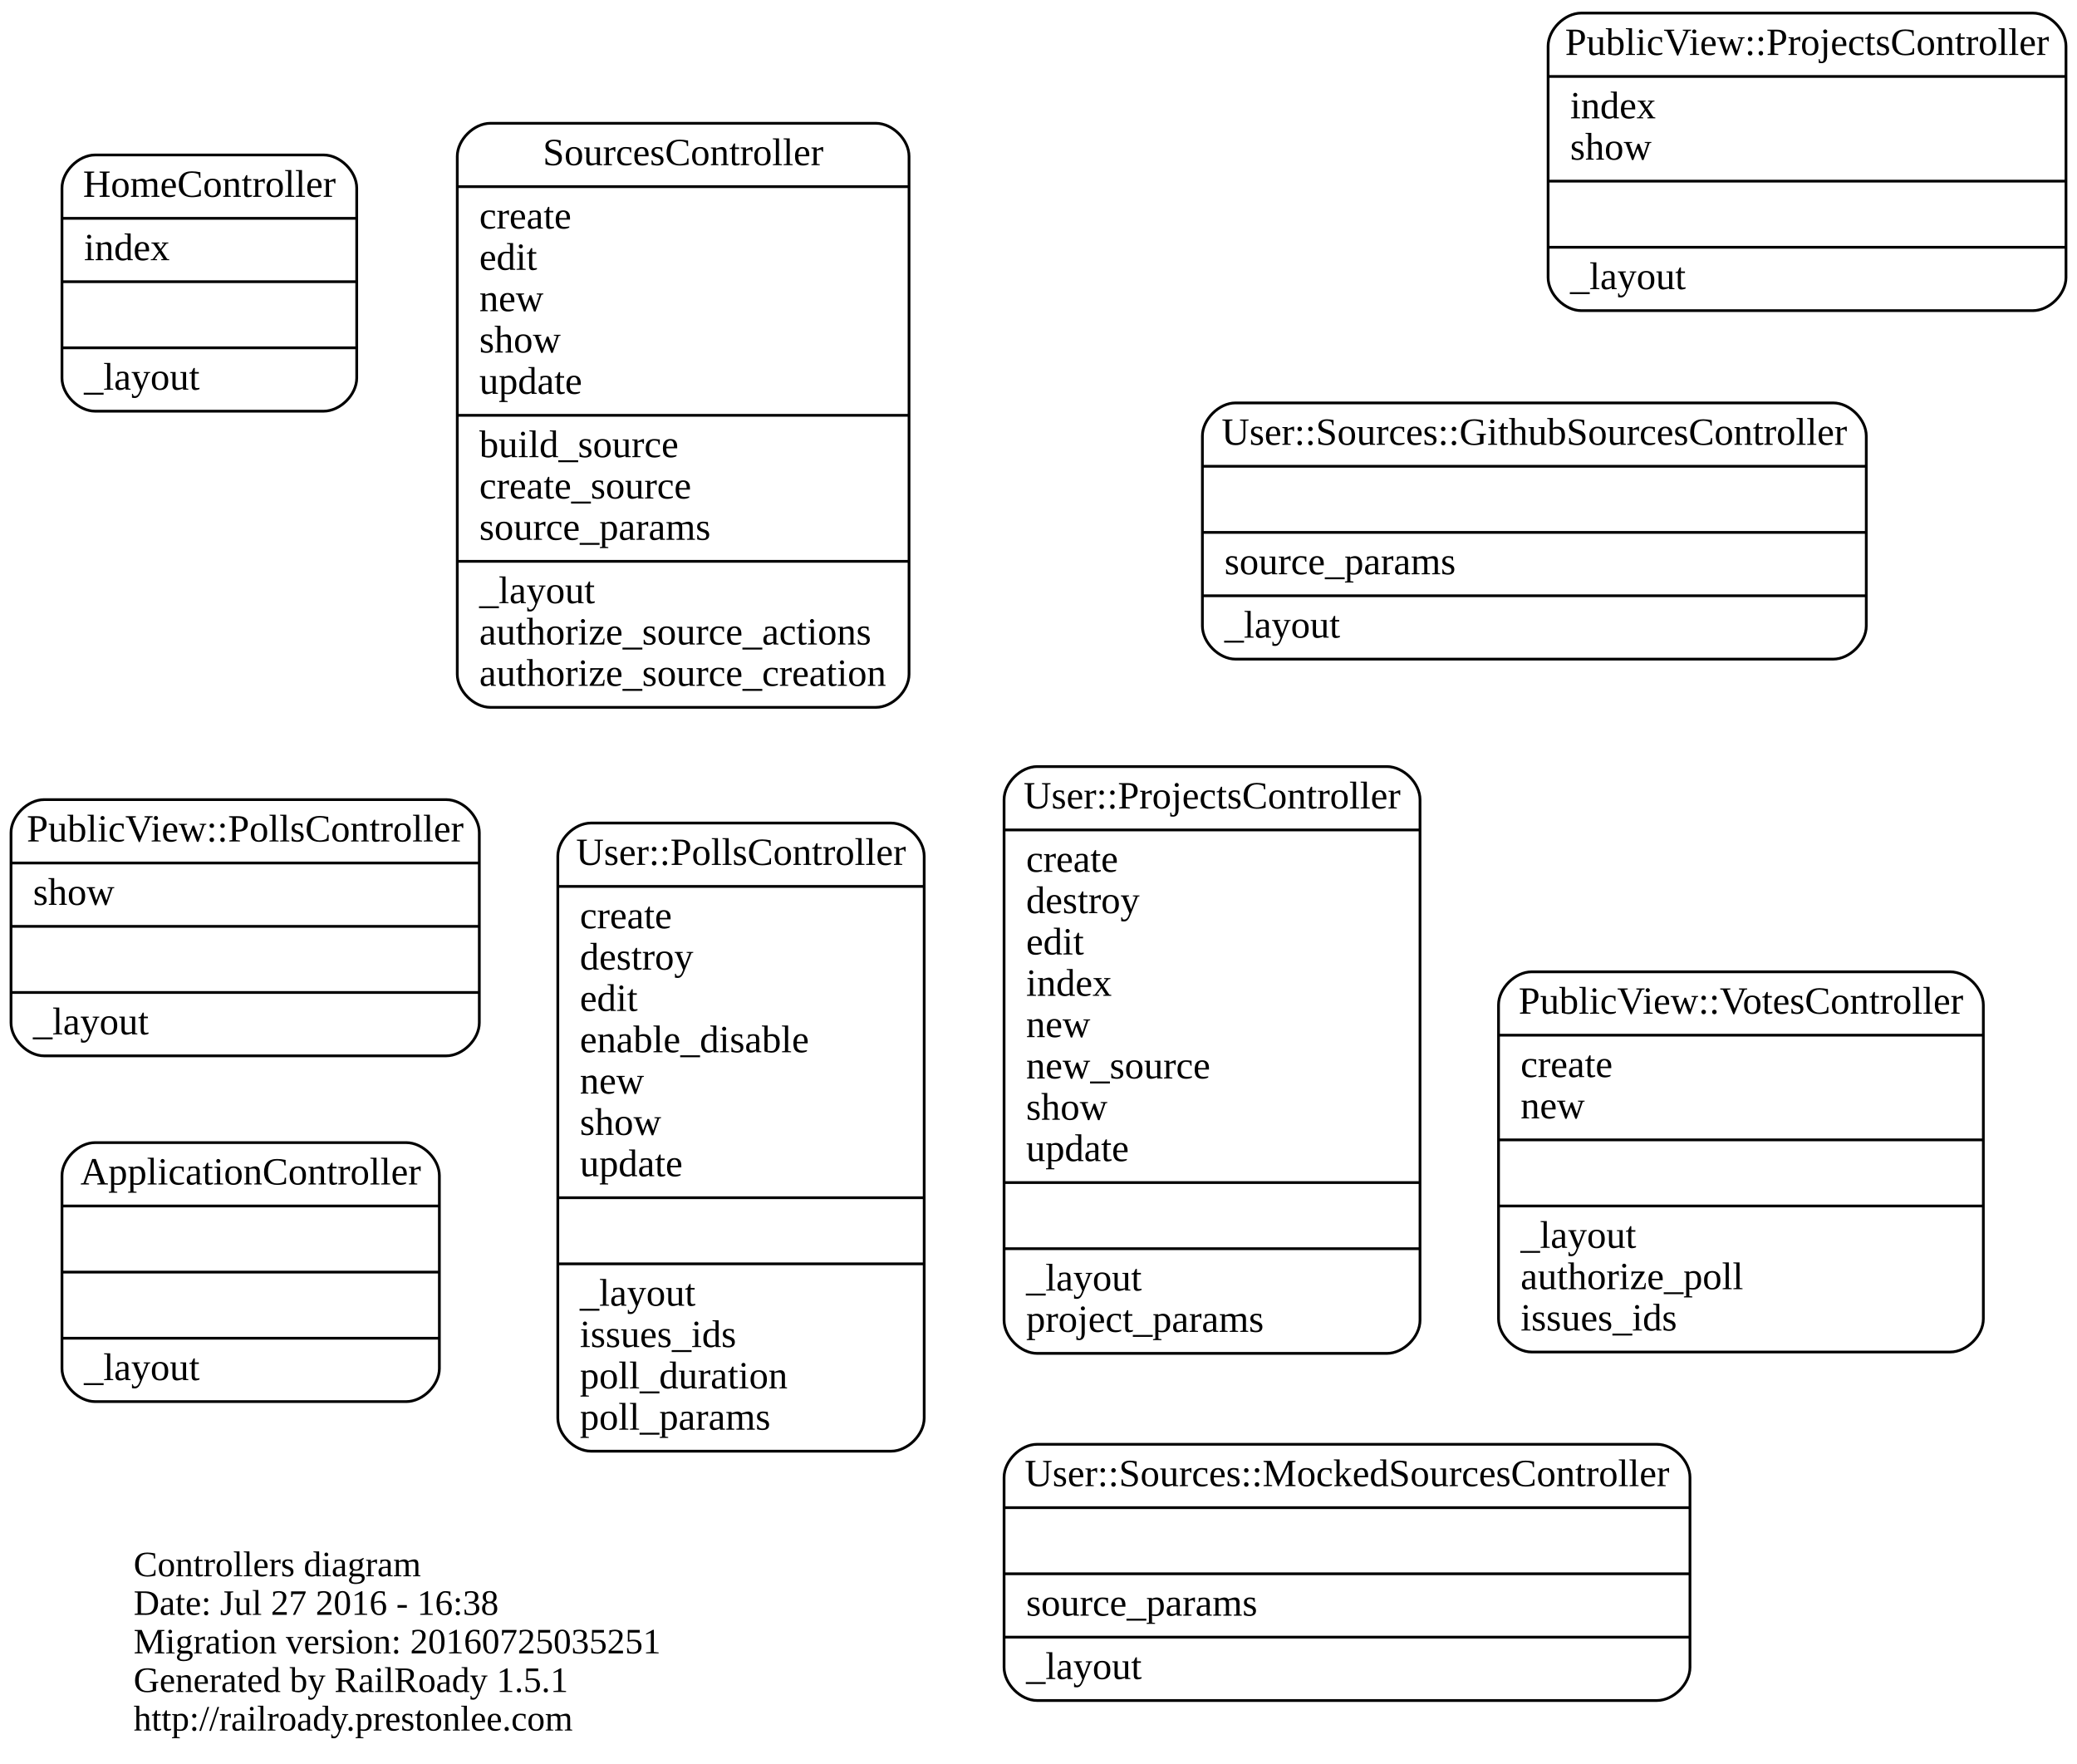
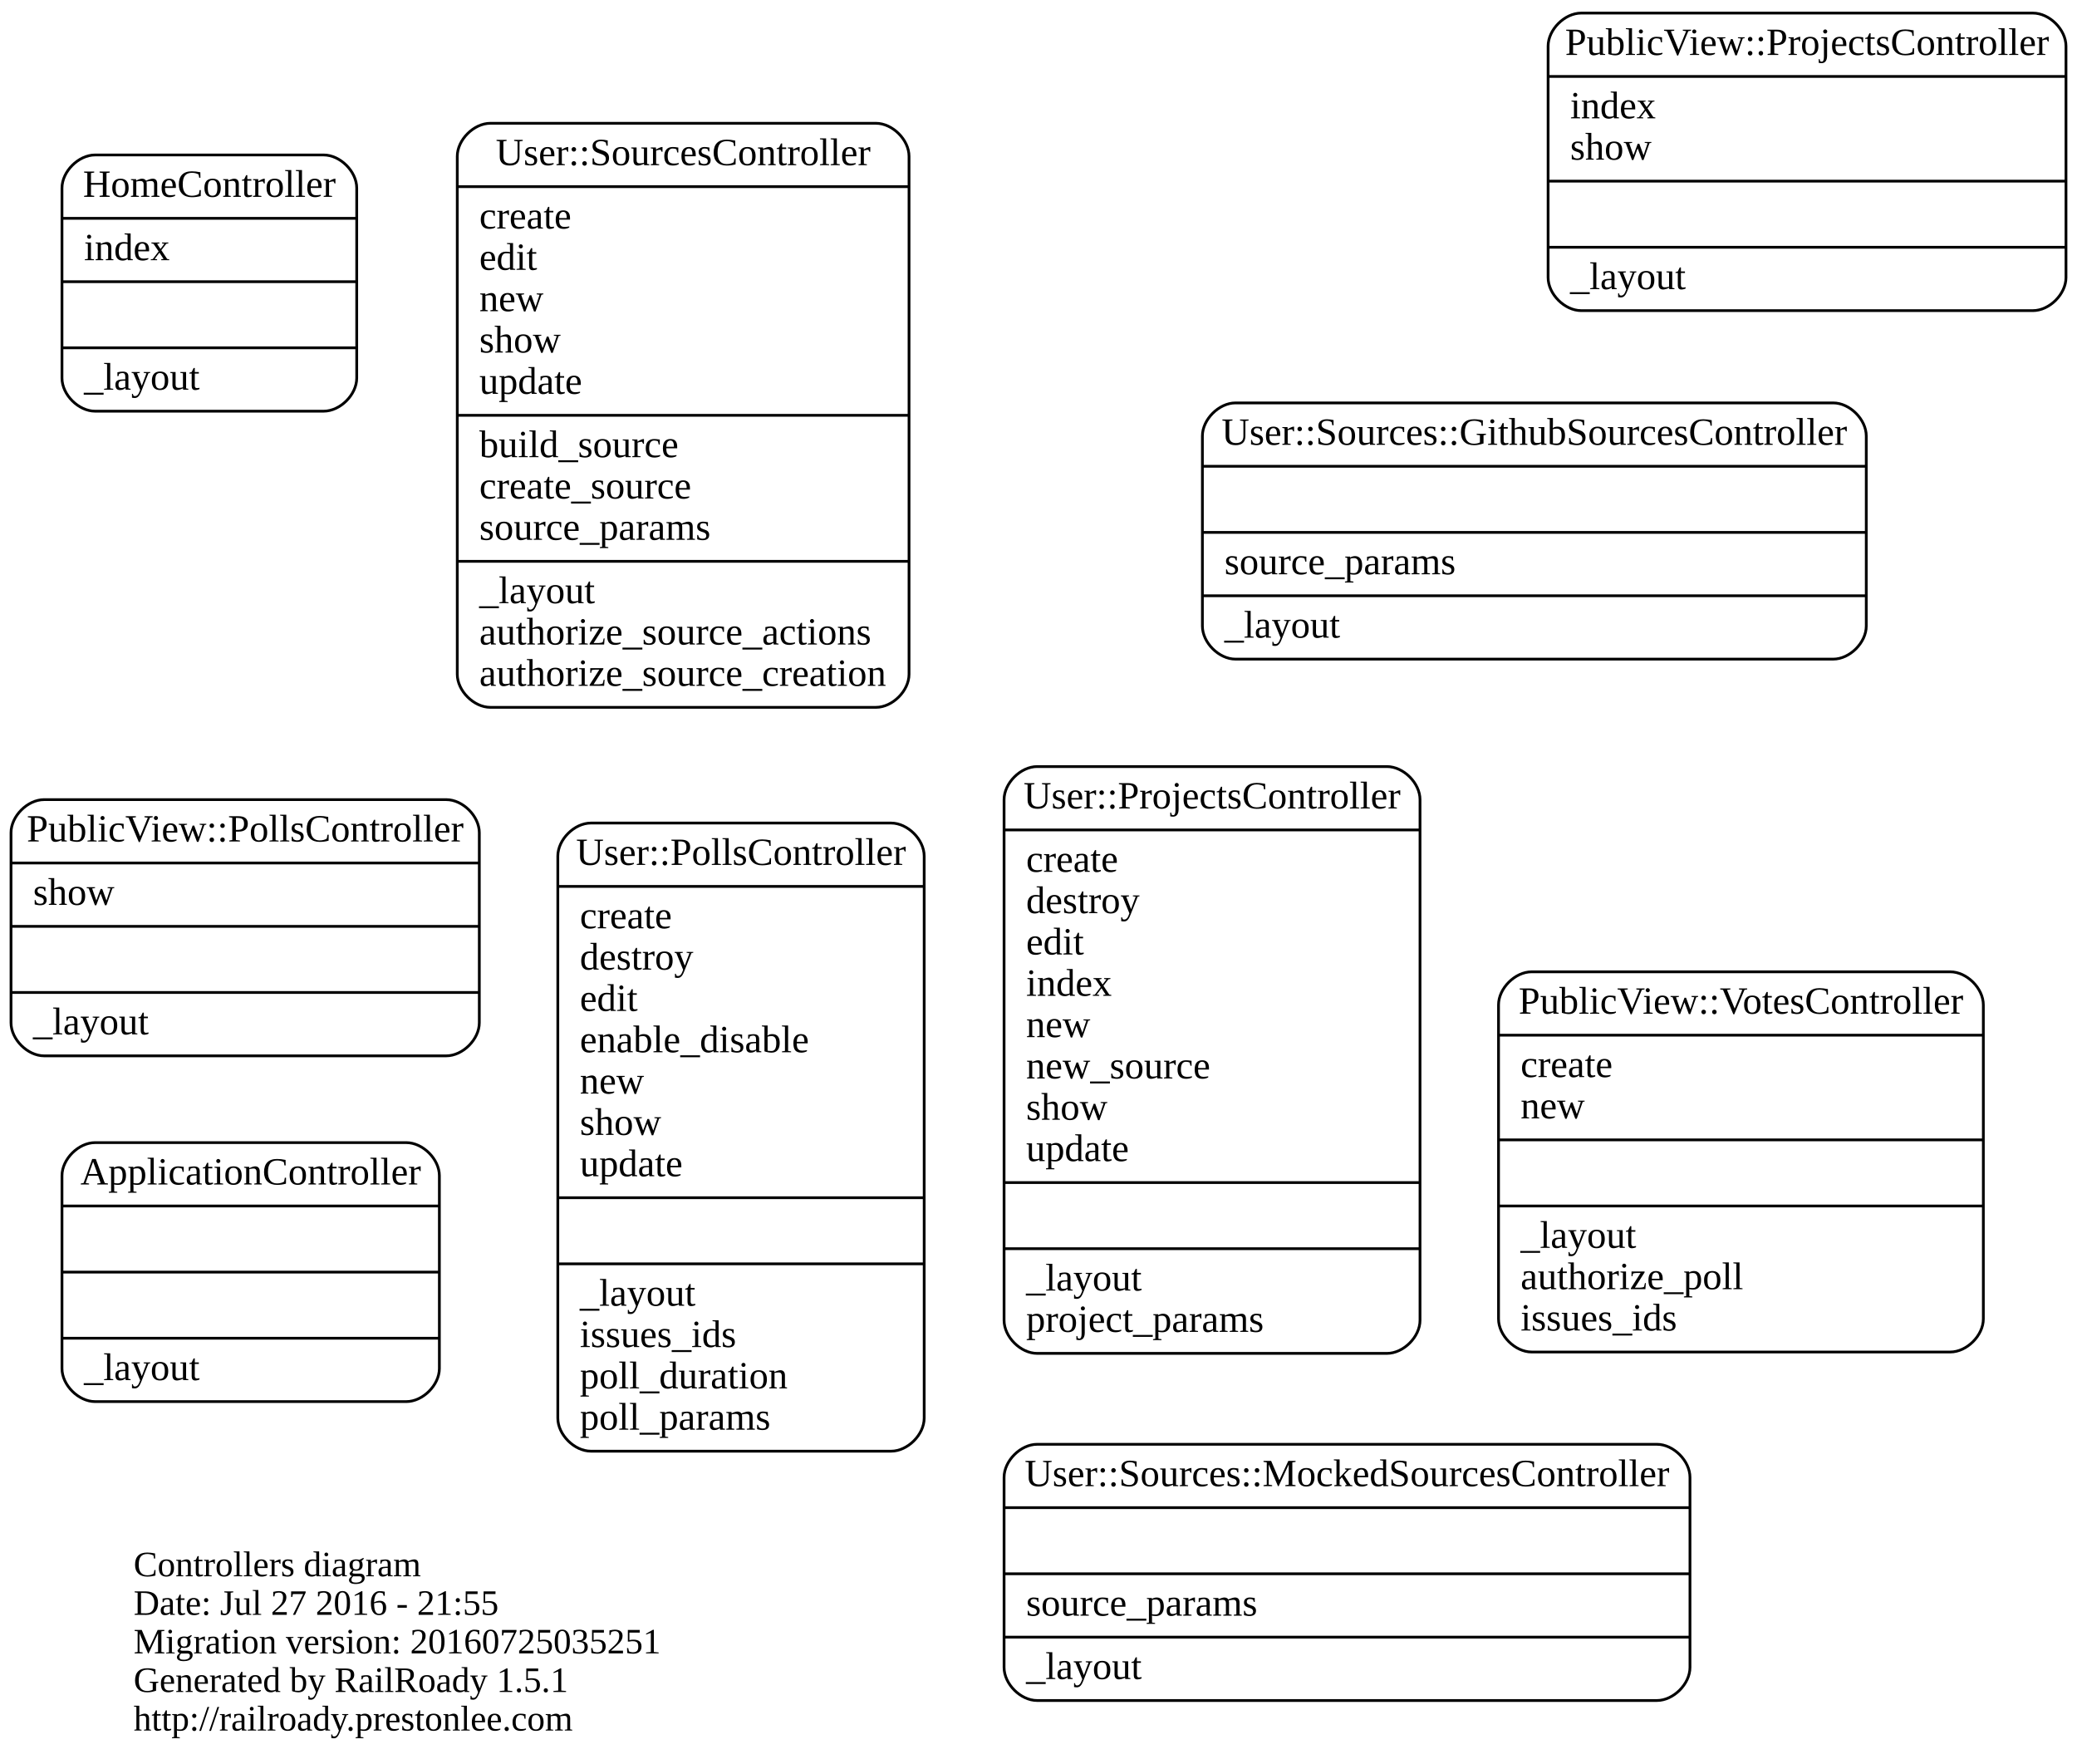
<svg xmlns="http://www.w3.org/2000/svg" width="754pt" height="640pt" viewBox="0.00 0.00 754.00 639.50">
  <g id="graph0" class="graph" transform="scale(1 1) rotate(0) translate(274 401.5)">
    <polygon fill="none" stroke="none" points="-274,238 -274,-401.5 480,-401.5 480,238 -274,238" />
    <g id="node1" class="node">
      <text text-anchor="start" x="-225.5" y="170.4" font-family="Times New Roman,serif" font-size="13.00">Controllers diagram</text>
-       <text text-anchor="start" x="-225.5" y="184.4" font-family="Times New Roman,serif" font-size="13.00">Date: Jul 27 2016 - 16:38</text>
+       <text text-anchor="start" x="-225.5" y="184.4" font-family="Times New Roman,serif" font-size="13.00">Date: Jul 27 2016 - 21:55</text>
      <text text-anchor="start" x="-225.5" y="198.4" font-family="Times New Roman,serif" font-size="13.00">Migration version: 20160725035251</text>
      <text text-anchor="start" x="-225.5" y="212.4" font-family="Times New Roman,serif" font-size="13.00">Generated by RailRoady 1.5.1</text>
      <text text-anchor="start" x="-225.5" y="226.4" font-family="Times New Roman,serif" font-size="13.00">http://railroady.prestonlee.com</text>
    </g>
    <g id="node2" class="node">
      <path fill="none" stroke="black" d="M-239.5,107C-239.5,107 -126.5,107 -126.5,107 -120.5,107 -114.5,101 -114.5,95 -114.5,95 -114.5,25 -114.5,25 -114.5,19 -120.5,13 -126.5,13 -126.5,13 -239.5,13 -239.5,13 -245.5,13 -251.5,19 -251.5,25 -251.5,25 -251.5,95 -251.5,95 -251.5,101 -245.5,107 -239.5,107" />
      <text text-anchor="middle" x="-183" y="28.2" font-family="Times New Roman,serif" font-size="14.00">ApplicationController</text>
      <polyline fill="none" stroke="black" points="-251.5,36 -114.5,36 " />
      <polyline fill="none" stroke="black" points="-251.5,60 -114.5,60 " />
      <polyline fill="none" stroke="black" points="-251.5,84 -114.5,84 " />
      <text text-anchor="start" x="-243.5" y="99.2" font-family="Times New Roman,serif" font-size="14.00">_layout</text>
    </g>
    <g id="node3" class="node">
      <path fill="none" stroke="black" d="M-239.5,-252.5C-239.5,-252.5 -156.5,-252.5 -156.5,-252.5 -150.5,-252.5 -144.5,-258.5 -144.5,-264.5 -144.5,-264.5 -144.5,-333.5 -144.5,-333.5 -144.5,-339.5 -150.5,-345.5 -156.5,-345.5 -156.5,-345.5 -239.5,-345.5 -239.5,-345.5 -245.5,-345.5 -251.5,-339.5 -251.5,-333.5 -251.5,-333.5 -251.5,-264.5 -251.5,-264.5 -251.5,-258.5 -245.5,-252.5 -239.5,-252.5" />
      <text text-anchor="middle" x="-198" y="-330.3" font-family="Times New Roman,serif" font-size="14.00">HomeController</text>
      <polyline fill="none" stroke="black" points="-251.5,-322.5 -144.5,-322.5 " />
      <text text-anchor="start" x="-243.5" y="-307.3" font-family="Times New Roman,serif" font-size="14.00">index</text>
      <polyline fill="none" stroke="black" points="-251.5,-299.5 -144.5,-299.5 " />
      <polyline fill="none" stroke="black" points="-251.5,-275.5 -144.5,-275.5 " />
      <text text-anchor="start" x="-243.5" y="-260.3" font-family="Times New Roman,serif" font-size="14.00">_layout</text>
    </g>
    <g id="node4" class="node">
      <path fill="none" stroke="black" d="M-258,-18.5C-258,-18.5 -112,-18.5 -112,-18.5 -106,-18.5 -100,-24.5 -100,-30.5 -100,-30.5 -100,-99.5 -100,-99.5 -100,-105.5 -106,-111.5 -112,-111.5 -112,-111.5 -258,-111.5 -258,-111.5 -264,-111.5 -270,-105.5 -270,-99.5 -270,-99.5 -270,-30.5 -270,-30.5 -270,-24.5 -264,-18.5 -258,-18.5" />
      <text text-anchor="middle" x="-185" y="-96.3" font-family="Times New Roman,serif" font-size="14.00">PublicView::PollsController</text>
      <polyline fill="none" stroke="black" points="-270,-88.5 -100,-88.5 " />
      <text text-anchor="start" x="-262" y="-73.3" font-family="Times New Roman,serif" font-size="14.00">show</text>
      <polyline fill="none" stroke="black" points="-270,-65.5 -100,-65.5 " />
      <polyline fill="none" stroke="black" points="-270,-41.5 -100,-41.5 " />
      <text text-anchor="start" x="-262" y="-26.3" font-family="Times New Roman,serif" font-size="14.00">_layout</text>
    </g>
    <g id="node5" class="node">
      <path fill="none" stroke="black" d="M300,-289C300,-289 464,-289 464,-289 470,-289 476,-295 476,-301 476,-301 476,-385 476,-385 476,-391 470,-397 464,-397 464,-397 300,-397 300,-397 294,-397 288,-391 288,-385 288,-385 288,-301 288,-301 288,-295 294,-289 300,-289" />
      <text text-anchor="middle" x="382" y="-381.8" font-family="Times New Roman,serif" font-size="14.00">PublicView::ProjectsController</text>
      <polyline fill="none" stroke="black" points="288,-374 476,-374 " />
      <text text-anchor="start" x="296" y="-358.8" font-family="Times New Roman,serif" font-size="14.00">index</text>
      <text text-anchor="start" x="296" y="-343.8" font-family="Times New Roman,serif" font-size="14.00">show</text>
      <polyline fill="none" stroke="black" points="288,-336 476,-336 " />
      <polyline fill="none" stroke="black" points="288,-312 476,-312 " />
      <text text-anchor="start" x="296" y="-296.8" font-family="Times New Roman,serif" font-size="14.00">_layout</text>
    </g>
    <g id="node6" class="node">
      <path fill="none" stroke="black" d="M282,89C282,89 434,89 434,89 440,89 446,83 446,77 446,77 446,-37 446,-37 446,-43 440,-49 434,-49 434,-49 282,-49 282,-49 276,-49 270,-43 270,-37 270,-37 270,77 270,77 270,83 276,89 282,89" />
      <text text-anchor="middle" x="358" y="-33.8" font-family="Times New Roman,serif" font-size="14.00">PublicView::VotesController</text>
      <polyline fill="none" stroke="black" points="270,-26 446,-26 " />
      <text text-anchor="start" x="278" y="-10.8" font-family="Times New Roman,serif" font-size="14.00">create</text>
      <text text-anchor="start" x="278" y="4.2" font-family="Times New Roman,serif" font-size="14.00">new</text>
      <polyline fill="none" stroke="black" points="270,12 446,12 " />
      <polyline fill="none" stroke="black" points="270,36 446,36 " />
      <text text-anchor="start" x="278" y="51.2" font-family="Times New Roman,serif" font-size="14.00">_layout</text>
      <text text-anchor="start" x="278" y="66.2" font-family="Times New Roman,serif" font-size="14.00">authorize_poll</text>
      <text text-anchor="start" x="278" y="81.2" font-family="Times New Roman,serif" font-size="14.00">issues_ids</text>
    </g>
    <g id="node7" class="node">
-       <path fill="none" stroke="black" d="M-96,-145C-96,-145 44,-145 44,-145 50,-145 56,-151 56,-157 56,-157 56,-345 56,-345 56,-351 50,-357 44,-357 44,-357 -96,-357 -96,-357 -102,-357 -108,-351 -108,-345 -108,-345 -108,-157 -108,-157 -108,-151 -102,-145 -96,-145" />
-       <text text-anchor="middle" x="-26" y="-341.8" font-family="Times New Roman,serif" font-size="14.00">SourcesController</text>
-       <polyline fill="none" stroke="black" points="-108,-334 56,-334 " />
-       <text text-anchor="start" x="-100" y="-318.8" font-family="Times New Roman,serif" font-size="14.00">create</text>
-       <text text-anchor="start" x="-100" y="-303.8" font-family="Times New Roman,serif" font-size="14.00">edit</text>
-       <text text-anchor="start" x="-100" y="-288.8" font-family="Times New Roman,serif" font-size="14.00">new</text>
-       <text text-anchor="start" x="-100" y="-273.8" font-family="Times New Roman,serif" font-size="14.00">show</text>
-       <text text-anchor="start" x="-100" y="-258.8" font-family="Times New Roman,serif" font-size="14.00">update</text>
-       <polyline fill="none" stroke="black" points="-108,-251 56,-251 " />
-       <text text-anchor="start" x="-100" y="-235.8" font-family="Times New Roman,serif" font-size="14.00">build_source</text>
-       <text text-anchor="start" x="-100" y="-220.8" font-family="Times New Roman,serif" font-size="14.00">create_source</text>
-       <text text-anchor="start" x="-100" y="-205.8" font-family="Times New Roman,serif" font-size="14.00">source_params</text>
-       <polyline fill="none" stroke="black" points="-108,-198 56,-198 " />
-       <text text-anchor="start" x="-100" y="-182.8" font-family="Times New Roman,serif" font-size="14.00">_layout</text>
-       <text text-anchor="start" x="-100" y="-167.8" font-family="Times New Roman,serif" font-size="14.00">authorize_source_actions</text>
-       <text text-anchor="start" x="-100" y="-152.8" font-family="Times New Roman,serif" font-size="14.00">authorize_source_creation</text>
-     </g>
-     <g id="node8" class="node">
      <path fill="none" stroke="black" d="M-59.5,125C-59.5,125 49.5,125 49.5,125 55.5,125 61.5,119 61.5,113 61.5,113 61.5,-91 61.5,-91 61.5,-97 55.5,-103 49.5,-103 49.5,-103 -59.5,-103 -59.5,-103 -65.5,-103 -71.5,-97 -71.5,-91 -71.5,-91 -71.5,113 -71.5,113 -71.5,119 -65.5,125 -59.5,125" />
      <text text-anchor="middle" x="-5" y="-87.8" font-family="Times New Roman,serif" font-size="14.00">User::PollsController</text>
      <polyline fill="none" stroke="black" points="-71.5,-80 61.5,-80 " />
      <text text-anchor="start" x="-63.5" y="-64.8" font-family="Times New Roman,serif" font-size="14.00">create</text>
      <text text-anchor="start" x="-63.5" y="-49.8" font-family="Times New Roman,serif" font-size="14.00">destroy</text>
      <text text-anchor="start" x="-63.5" y="-34.8" font-family="Times New Roman,serif" font-size="14.00">edit</text>
      <text text-anchor="start" x="-63.5" y="-19.8" font-family="Times New Roman,serif" font-size="14.00">enable_disable</text>
      <text text-anchor="start" x="-63.5" y="-4.8" font-family="Times New Roman,serif" font-size="14.00">new</text>
      <text text-anchor="start" x="-63.5" y="10.2" font-family="Times New Roman,serif" font-size="14.00">show</text>
      <text text-anchor="start" x="-63.5" y="25.2" font-family="Times New Roman,serif" font-size="14.00">update</text>
      <polyline fill="none" stroke="black" points="-71.5,33 61.5,33 " />
      <polyline fill="none" stroke="black" points="-71.5,57 61.5,57 " />
      <text text-anchor="start" x="-63.5" y="72.2" font-family="Times New Roman,serif" font-size="14.00">_layout</text>
      <text text-anchor="start" x="-63.5" y="87.2" font-family="Times New Roman,serif" font-size="14.00">issues_ids</text>
      <text text-anchor="start" x="-63.5" y="102.2" font-family="Times New Roman,serif" font-size="14.00">poll_duration</text>
      <text text-anchor="start" x="-63.5" y="117.2" font-family="Times New Roman,serif" font-size="14.00">poll_params</text>
    </g>
-     <g id="node9" class="node">
+     <g id="node8" class="node">
      <path fill="none" stroke="black" d="M102.5,89.5C102.5,89.5 229.5,89.5 229.5,89.5 235.5,89.5 241.5,83.5 241.5,77.5 241.5,77.5 241.5,-111.5 241.5,-111.5 241.5,-117.5 235.5,-123.5 229.5,-123.5 229.5,-123.5 102.5,-123.5 102.5,-123.5 96.5,-123.5 90.5,-117.5 90.5,-111.5 90.5,-111.5 90.5,77.5 90.5,77.5 90.5,83.5 96.5,89.5 102.5,89.5" />
      <text text-anchor="middle" x="166" y="-108.3" font-family="Times New Roman,serif" font-size="14.00">User::ProjectsController</text>
      <polyline fill="none" stroke="black" points="90.5,-100.5 241.5,-100.5 " />
      <text text-anchor="start" x="98.5" y="-85.3" font-family="Times New Roman,serif" font-size="14.00">create</text>
      <text text-anchor="start" x="98.5" y="-70.3" font-family="Times New Roman,serif" font-size="14.00">destroy</text>
      <text text-anchor="start" x="98.5" y="-55.3" font-family="Times New Roman,serif" font-size="14.00">edit</text>
      <text text-anchor="start" x="98.5" y="-40.3" font-family="Times New Roman,serif" font-size="14.00">index</text>
      <text text-anchor="start" x="98.5" y="-25.3" font-family="Times New Roman,serif" font-size="14.00">new</text>
      <text text-anchor="start" x="98.5" y="-10.3" font-family="Times New Roman,serif" font-size="14.00">new_source</text>
      <text text-anchor="start" x="98.5" y="4.7" font-family="Times New Roman,serif" font-size="14.00">show</text>
      <text text-anchor="start" x="98.5" y="19.7" font-family="Times New Roman,serif" font-size="14.00">update</text>
      <polyline fill="none" stroke="black" points="90.5,27.5 241.5,27.5 " />
      <polyline fill="none" stroke="black" points="90.5,51.5 241.5,51.5 " />
      <text text-anchor="start" x="98.5" y="66.7" font-family="Times New Roman,serif" font-size="14.00">_layout</text>
      <text text-anchor="start" x="98.5" y="81.7" font-family="Times New Roman,serif" font-size="14.00">project_params</text>
    </g>
-     <g id="node10" class="node">
+     <g id="node9" class="node">
      <path fill="none" stroke="black" d="M174.5,-162.5C174.5,-162.5 391.5,-162.5 391.5,-162.5 397.5,-162.5 403.5,-168.5 403.5,-174.5 403.5,-174.5 403.5,-243.5 403.5,-243.5 403.5,-249.5 397.5,-255.5 391.5,-255.5 391.5,-255.5 174.5,-255.5 174.5,-255.5 168.5,-255.5 162.5,-249.5 162.5,-243.5 162.5,-243.5 162.5,-174.5 162.5,-174.5 162.5,-168.5 168.5,-162.5 174.5,-162.5" />
      <text text-anchor="middle" x="283" y="-240.3" font-family="Times New Roman,serif" font-size="14.00">User::Sources::GithubSourcesController</text>
      <polyline fill="none" stroke="black" points="162.5,-232.5 403.5,-232.5 " />
      <polyline fill="none" stroke="black" points="162.5,-208.5 403.5,-208.5 " />
      <text text-anchor="start" x="170.5" y="-193.3" font-family="Times New Roman,serif" font-size="14.00">source_params</text>
      <polyline fill="none" stroke="black" points="162.5,-185.5 403.5,-185.5 " />
      <text text-anchor="start" x="170.5" y="-170.3" font-family="Times New Roman,serif" font-size="14.00">_layout</text>
    </g>
-     <g id="node11" class="node">
+     <g id="node10" class="node">
      <path fill="none" stroke="black" d="M102.5,215.5C102.5,215.5 327.5,215.5 327.5,215.5 333.5,215.5 339.5,209.5 339.5,203.5 339.5,203.5 339.5,134.5 339.5,134.5 339.5,128.5 333.5,122.5 327.5,122.5 327.5,122.5 102.5,122.5 102.5,122.5 96.5,122.5 90.5,128.5 90.5,134.5 90.5,134.5 90.5,203.5 90.5,203.5 90.5,209.5 96.5,215.5 102.5,215.5" />
      <text text-anchor="middle" x="215" y="137.7" font-family="Times New Roman,serif" font-size="14.00">User::Sources::MockedSourcesController</text>
      <polyline fill="none" stroke="black" points="90.5,145.5 339.5,145.5 " />
      <polyline fill="none" stroke="black" points="90.5,169.5 339.5,169.5 " />
      <text text-anchor="start" x="98.5" y="184.7" font-family="Times New Roman,serif" font-size="14.00">source_params</text>
      <polyline fill="none" stroke="black" points="90.5,192.5 339.5,192.5 " />
      <text text-anchor="start" x="98.5" y="207.7" font-family="Times New Roman,serif" font-size="14.00">_layout</text>
    </g>
+     <g id="node11" class="node">
+       <path fill="none" stroke="black" d="M-96,-145C-96,-145 44,-145 44,-145 50,-145 56,-151 56,-157 56,-157 56,-345 56,-345 56,-351 50,-357 44,-357 44,-357 -96,-357 -96,-357 -102,-357 -108,-351 -108,-345 -108,-345 -108,-157 -108,-157 -108,-151 -102,-145 -96,-145" />
+       <text text-anchor="middle" x="-26" y="-341.8" font-family="Times New Roman,serif" font-size="14.00">User::SourcesController</text>
+       <polyline fill="none" stroke="black" points="-108,-334 56,-334 " />
+       <text text-anchor="start" x="-100" y="-318.8" font-family="Times New Roman,serif" font-size="14.00">create</text>
+       <text text-anchor="start" x="-100" y="-303.8" font-family="Times New Roman,serif" font-size="14.00">edit</text>
+       <text text-anchor="start" x="-100" y="-288.8" font-family="Times New Roman,serif" font-size="14.00">new</text>
+       <text text-anchor="start" x="-100" y="-273.8" font-family="Times New Roman,serif" font-size="14.00">show</text>
+       <text text-anchor="start" x="-100" y="-258.8" font-family="Times New Roman,serif" font-size="14.00">update</text>
+       <polyline fill="none" stroke="black" points="-108,-251 56,-251 " />
+       <text text-anchor="start" x="-100" y="-235.8" font-family="Times New Roman,serif" font-size="14.00">build_source</text>
+       <text text-anchor="start" x="-100" y="-220.8" font-family="Times New Roman,serif" font-size="14.00">create_source</text>
+       <text text-anchor="start" x="-100" y="-205.8" font-family="Times New Roman,serif" font-size="14.00">source_params</text>
+       <polyline fill="none" stroke="black" points="-108,-198 56,-198 " />
+       <text text-anchor="start" x="-100" y="-182.8" font-family="Times New Roman,serif" font-size="14.00">_layout</text>
+       <text text-anchor="start" x="-100" y="-167.8" font-family="Times New Roman,serif" font-size="14.00">authorize_source_actions</text>
+       <text text-anchor="start" x="-100" y="-152.8" font-family="Times New Roman,serif" font-size="14.00">authorize_source_creation</text>
+     </g>
  </g>
</svg>
